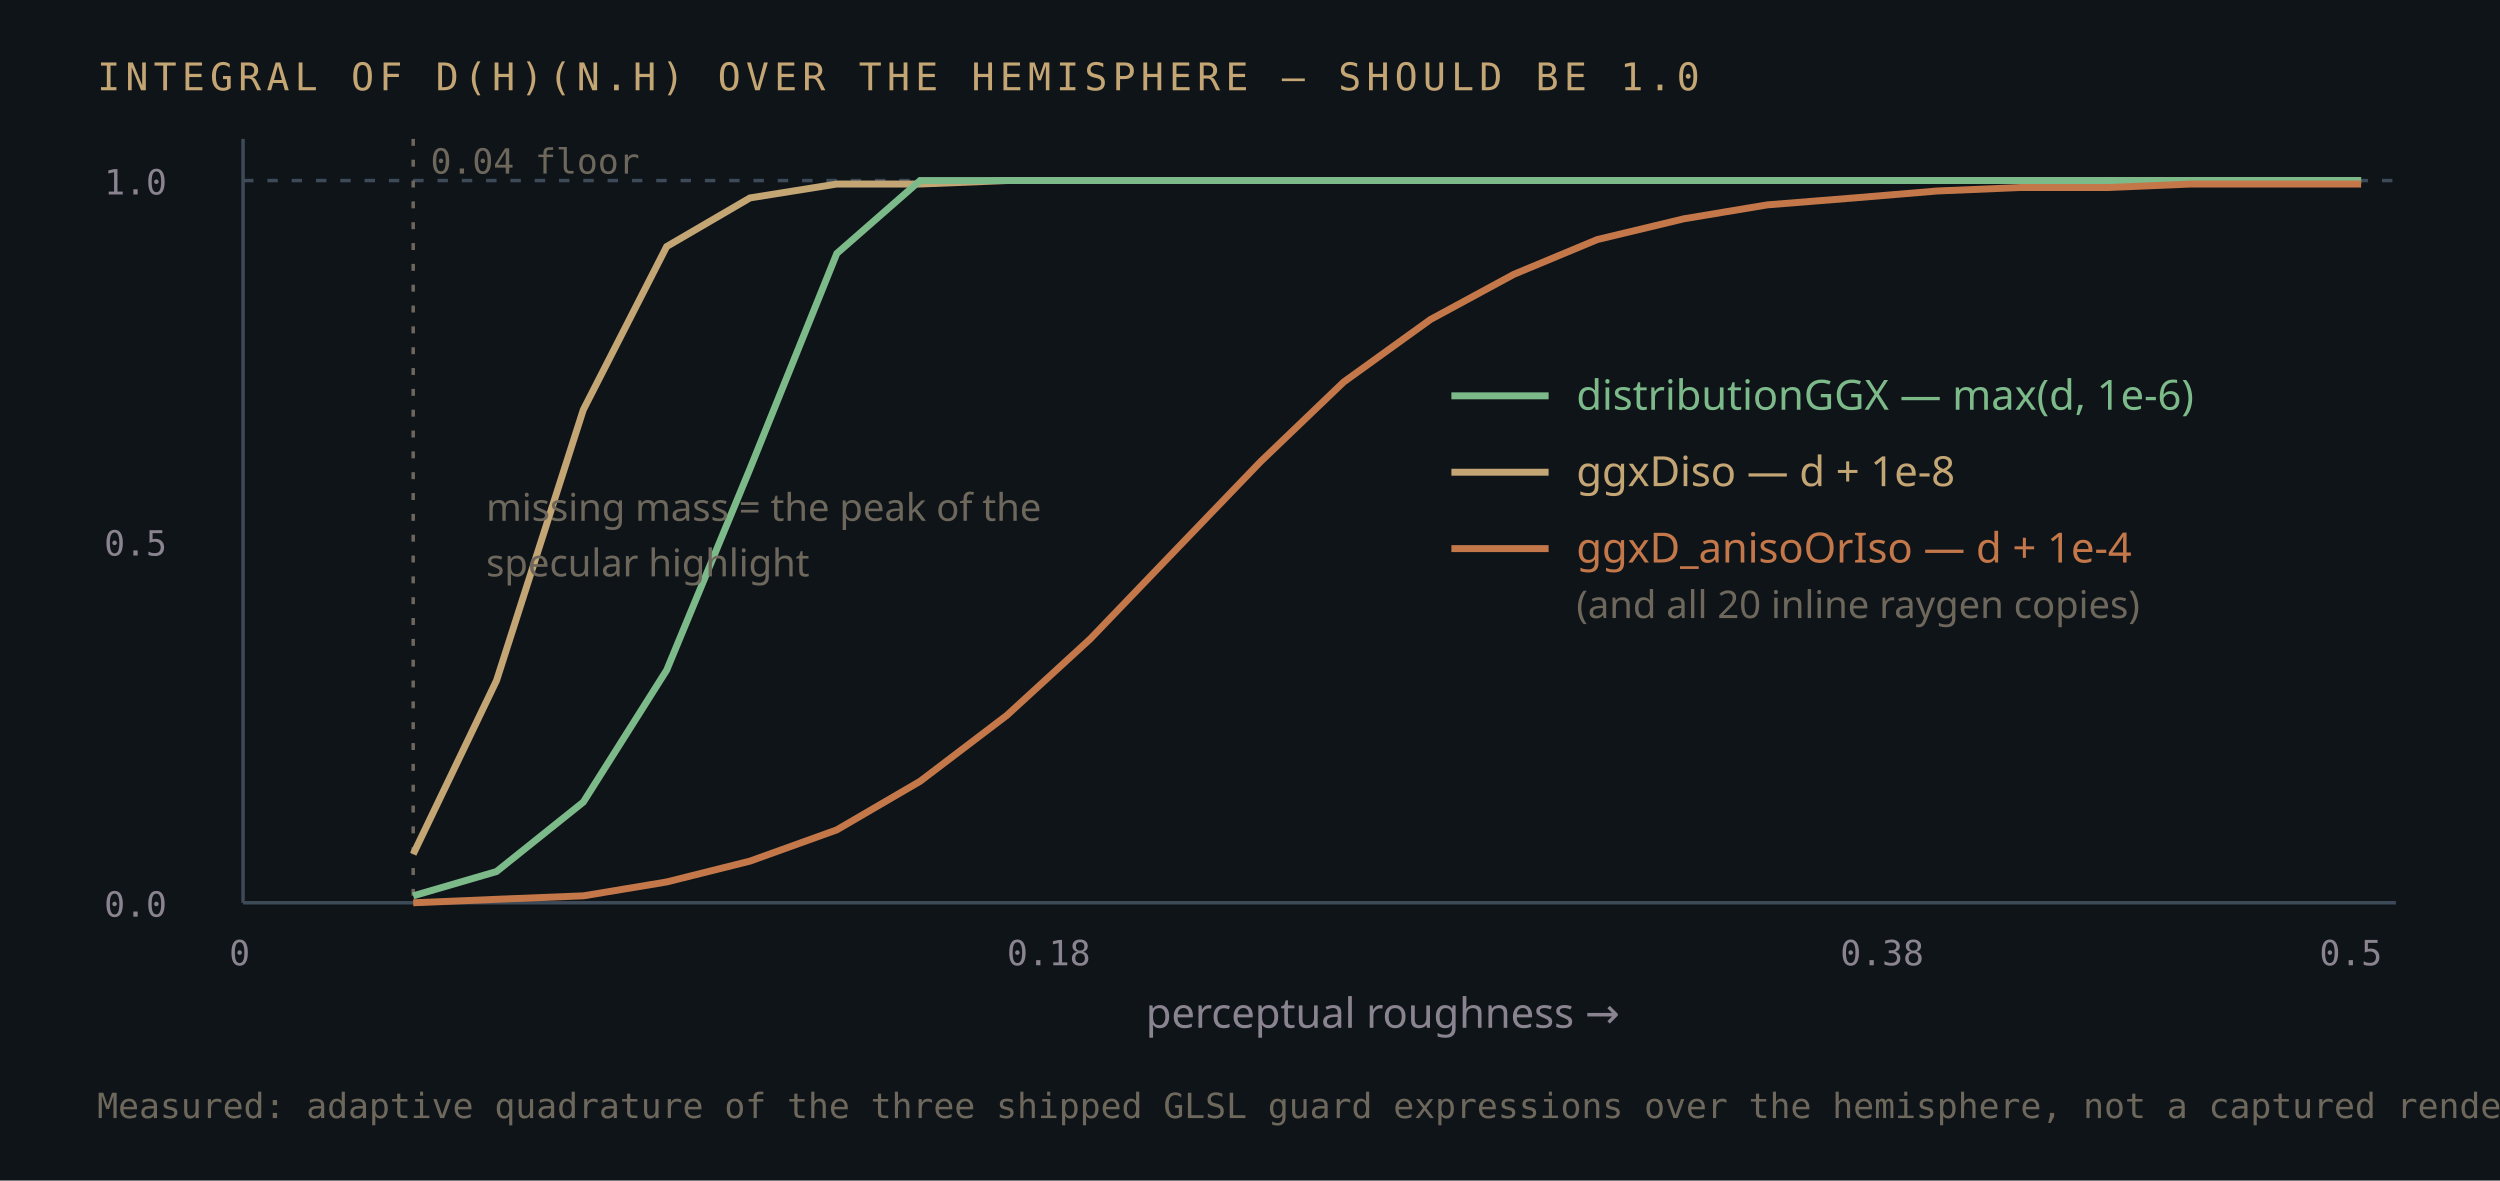
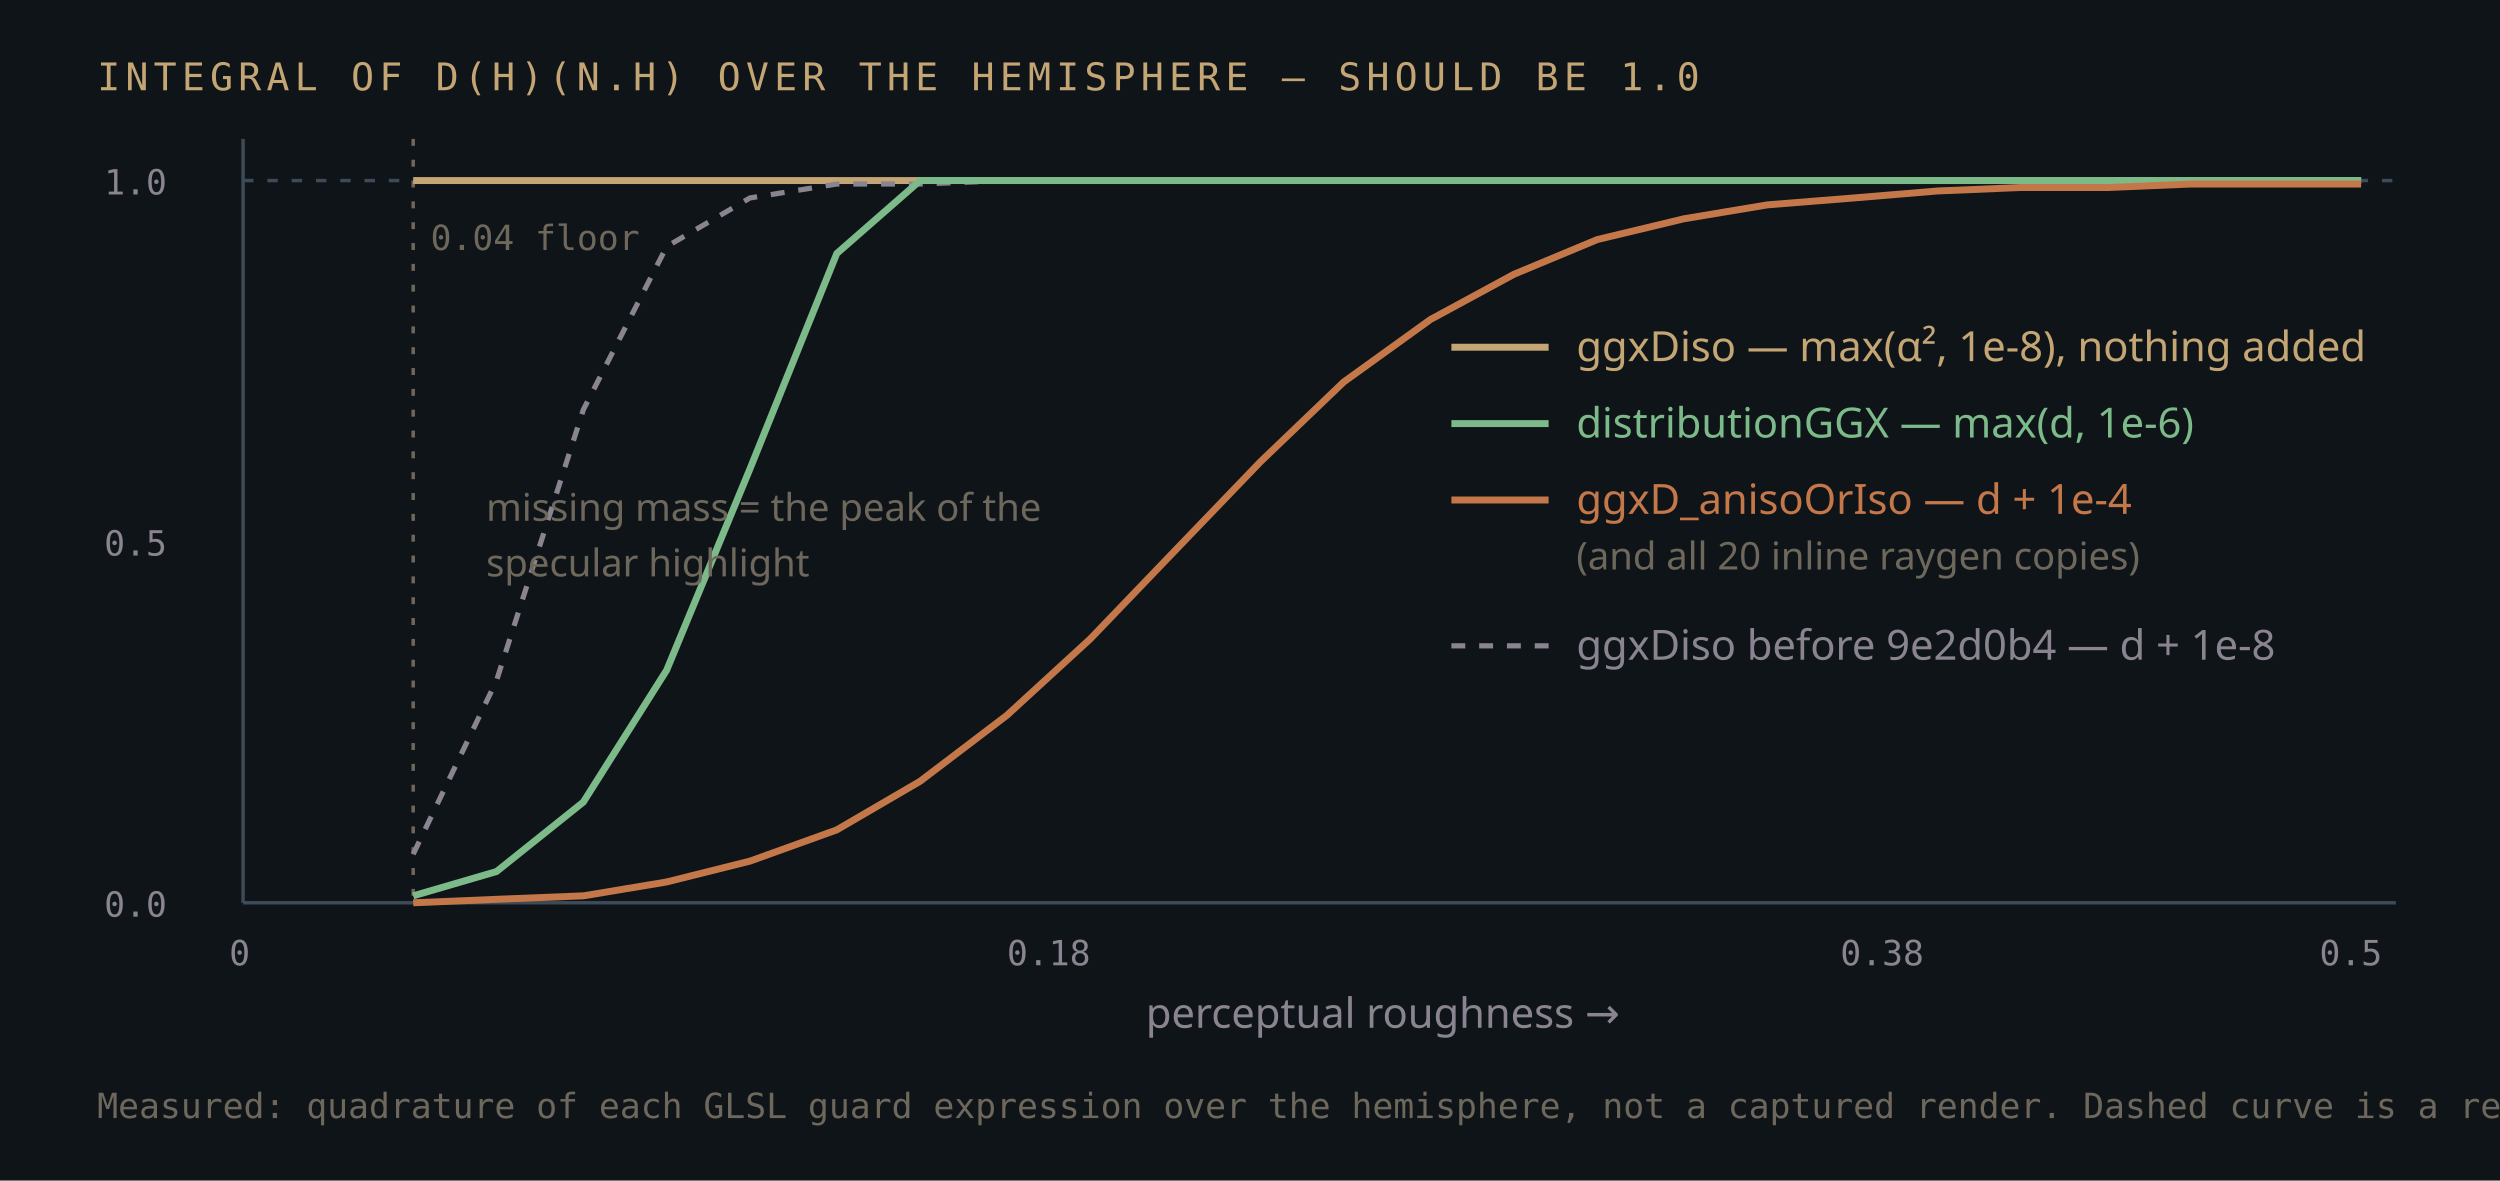
- <svg xmlns="http://www.w3.org/2000/svg" viewBox="0 0 720 340" class="unit-diagram" role="img" aria-label="Hemispherical energy of the three shipped isotropic GGX distribution guards versus roughness, showing epsilon-guard truncation below roughness 0.4">
+ <svg xmlns="http://www.w3.org/2000/svg" viewBox="0 0 720 340" class="unit-diagram" role="img" aria-label="Hemispherical energy of the shipped isotropic GGX distribution guards versus roughness: the alpha-floored ggxDiso stays at 1.0 everywhere while the additive epsilon guards truncate below roughness 0.4">
  <rect width="100%" height="100%" fill="#0f1419" />
  <text x="28" y="26" fill="#c4a574" font-family="IBM Plex Mono,monospace" font-size="11" letter-spacing="1.5">INTEGRAL OF D(H)(N.H) OVER THE HEMISPHERE — SHOULD BE 1.0</text>
  <line x1="70" y1="40" x2="70" y2="260" stroke="#3d4a58" stroke-width="1" />
  <line x1="70" y1="260" x2="690" y2="260" stroke="#3d4a58" stroke-width="1" />
  <line x1="70" y1="52" x2="690" y2="52" stroke="#3d4a58" stroke-width="1" stroke-dasharray="3 4" />
  <text x="30" y="56" fill="#8a8490" font-family="IBM Plex Mono,monospace" font-size="10">1.0</text>
  <text x="30" y="160" fill="#8a8490" font-family="IBM Plex Mono,monospace" font-size="10">0.5</text>
  <text x="30" y="264" fill="#8a8490" font-family="IBM Plex Mono,monospace" font-size="10">0.0</text>
  <text x="66" y="278" fill="#8a8490" font-family="IBM Plex Mono,monospace" font-size="10">0</text>
  <text x="290" y="278" fill="#8a8490" font-family="IBM Plex Mono,monospace" font-size="10">0.18</text>
  <text x="530" y="278" fill="#8a8490" font-family="IBM Plex Mono,monospace" font-size="10">0.38</text>
  <text x="668" y="278" fill="#8a8490" font-family="IBM Plex Mono,monospace" font-size="10">0.5</text>
  <text x="330" y="296" fill="#8a8490" font-family="DM Sans,sans-serif" font-size="12">perceptual roughness →</text>
  <line x1="119" y1="40" x2="119" y2="260" stroke="#6e685c" stroke-width="1" stroke-dasharray="2 4" />
-   <text x="124" y="50" fill="#6e685c" font-family="IBM Plex Mono,monospace" font-size="10">0.04 floor</text>
-   <polyline points="119,246 143,196 168,118 192,71 216,57 241,53 265,53 290,52 314,52 338,52 363,52 387,52 412,52 436,52 460,52 485,52 509,52 534,52 558,52 582,52 607,52 631,52 656,52 680,52" fill="none" stroke="#c4a574" stroke-width="2" />
+   <text x="124" y="72" fill="#6e685c" font-family="IBM Plex Mono,monospace" font-size="10">0.04 floor</text>
+   <polyline points="119,52 143,52 168,52 192,52 216,52 241,52 265,52 290,52 314,52 338,52 363,52 387,52 412,52 436,52 460,52 485,52 509,52 534,52 558,52 582,52 607,52 631,52 656,52 680,52" fill="none" stroke="#c4a574" stroke-width="2" />
+   <polyline points="119,246 143,196 168,118 192,71 216,57 241,53 265,53 290,52 314,52 338,52 363,52 387,52 412,52 436,52 460,52 485,52 509,52 534,52 558,52 582,52 607,52 631,52 656,52 680,52" fill="none" stroke="#8a8490" stroke-width="1.5" stroke-dasharray="4 4" />
  <polyline points="119,258 143,251 168,231 192,193 216,135 241,73 265,52 290,52 314,52 338,52 363,52 387,52 412,52 436,52 460,52 485,52 509,52 534,52 558,52 582,52 607,52 631,52 656,52 680,52" fill="none" stroke="#7dba8a" stroke-width="2" />
  <polyline points="119,260 143,259 168,258 192,254 216,248 241,239 265,225 290,206 314,184 338,159 363,133 387,110 412,92 436,79 460,69 485,63 509,59 534,57 558,55 582,54 607,54 631,53 656,53 680,53" fill="none" stroke="#c4784a" stroke-width="2" />
-   <line x1="418" y1="114" x2="446" y2="114" stroke="#7dba8a" stroke-width="2" />
-   <text x="454" y="118" fill="#7dba8a" font-family="DM Sans,sans-serif" font-size="12">distributionGGX — max(d, 1e-6)</text>
-   <line x1="418" y1="136" x2="446" y2="136" stroke="#c4a574" stroke-width="2" />
-   <text x="454" y="140" fill="#c4a574" font-family="DM Sans,sans-serif" font-size="12">ggxDiso — d + 1e-8</text>
-   <line x1="418" y1="158" x2="446" y2="158" stroke="#c4784a" stroke-width="2" />
-   <text x="454" y="162" fill="#c4784a" font-family="DM Sans,sans-serif" font-size="12">ggxD_anisoOrIso — d + 1e-4</text>
-   <text x="454" y="178" fill="#6e685c" font-family="DM Sans,sans-serif" font-size="11">(and all 20 inline raygen copies)</text>
+   <line x1="418" y1="100" x2="446" y2="100" stroke="#c4a574" stroke-width="2" />
+   <text x="454" y="104" fill="#c4a574" font-family="DM Sans,sans-serif" font-size="12">ggxDiso — max(α², 1e-8), nothing added</text>
+   <line x1="418" y1="122" x2="446" y2="122" stroke="#7dba8a" stroke-width="2" />
+   <text x="454" y="126" fill="#7dba8a" font-family="DM Sans,sans-serif" font-size="12">distributionGGX — max(d, 1e-6)</text>
+   <line x1="418" y1="144" x2="446" y2="144" stroke="#c4784a" stroke-width="2" />
+   <text x="454" y="148" fill="#c4784a" font-family="DM Sans,sans-serif" font-size="12">ggxD_anisoOrIso — d + 1e-4</text>
+   <text x="454" y="164" fill="#6e685c" font-family="DM Sans,sans-serif" font-size="11">(and all 20 inline raygen copies)</text>
+   <line x1="418" y1="186" x2="446" y2="186" stroke="#8a8490" stroke-width="1.5" stroke-dasharray="4 4" />
+   <text x="454" y="190" fill="#8a8490" font-family="DM Sans,sans-serif" font-size="12">ggxDiso before 9e2d0b4 — d + 1e-8</text>
  <text x="140" y="150" fill="#6e685c" font-family="DM Sans,sans-serif" font-size="11">missing mass = the peak of the</text>
  <text x="140" y="166" fill="#6e685c" font-family="DM Sans,sans-serif" font-size="11">specular highlight</text>
-   <text x="28" y="322" fill="#6e685c" font-family="IBM Plex Mono,monospace" font-size="10">Measured: adaptive quadrature of the three shipped GLSL guard expressions over the hemisphere, not a captured render.</text>
+   <text x="28" y="322" fill="#6e685c" font-family="IBM Plex Mono,monospace" font-size="10">Measured: quadrature of each GLSL guard expression over the hemisphere, not a captured render. Dashed curve is a removed form, kept for scale.</text>
</svg>
